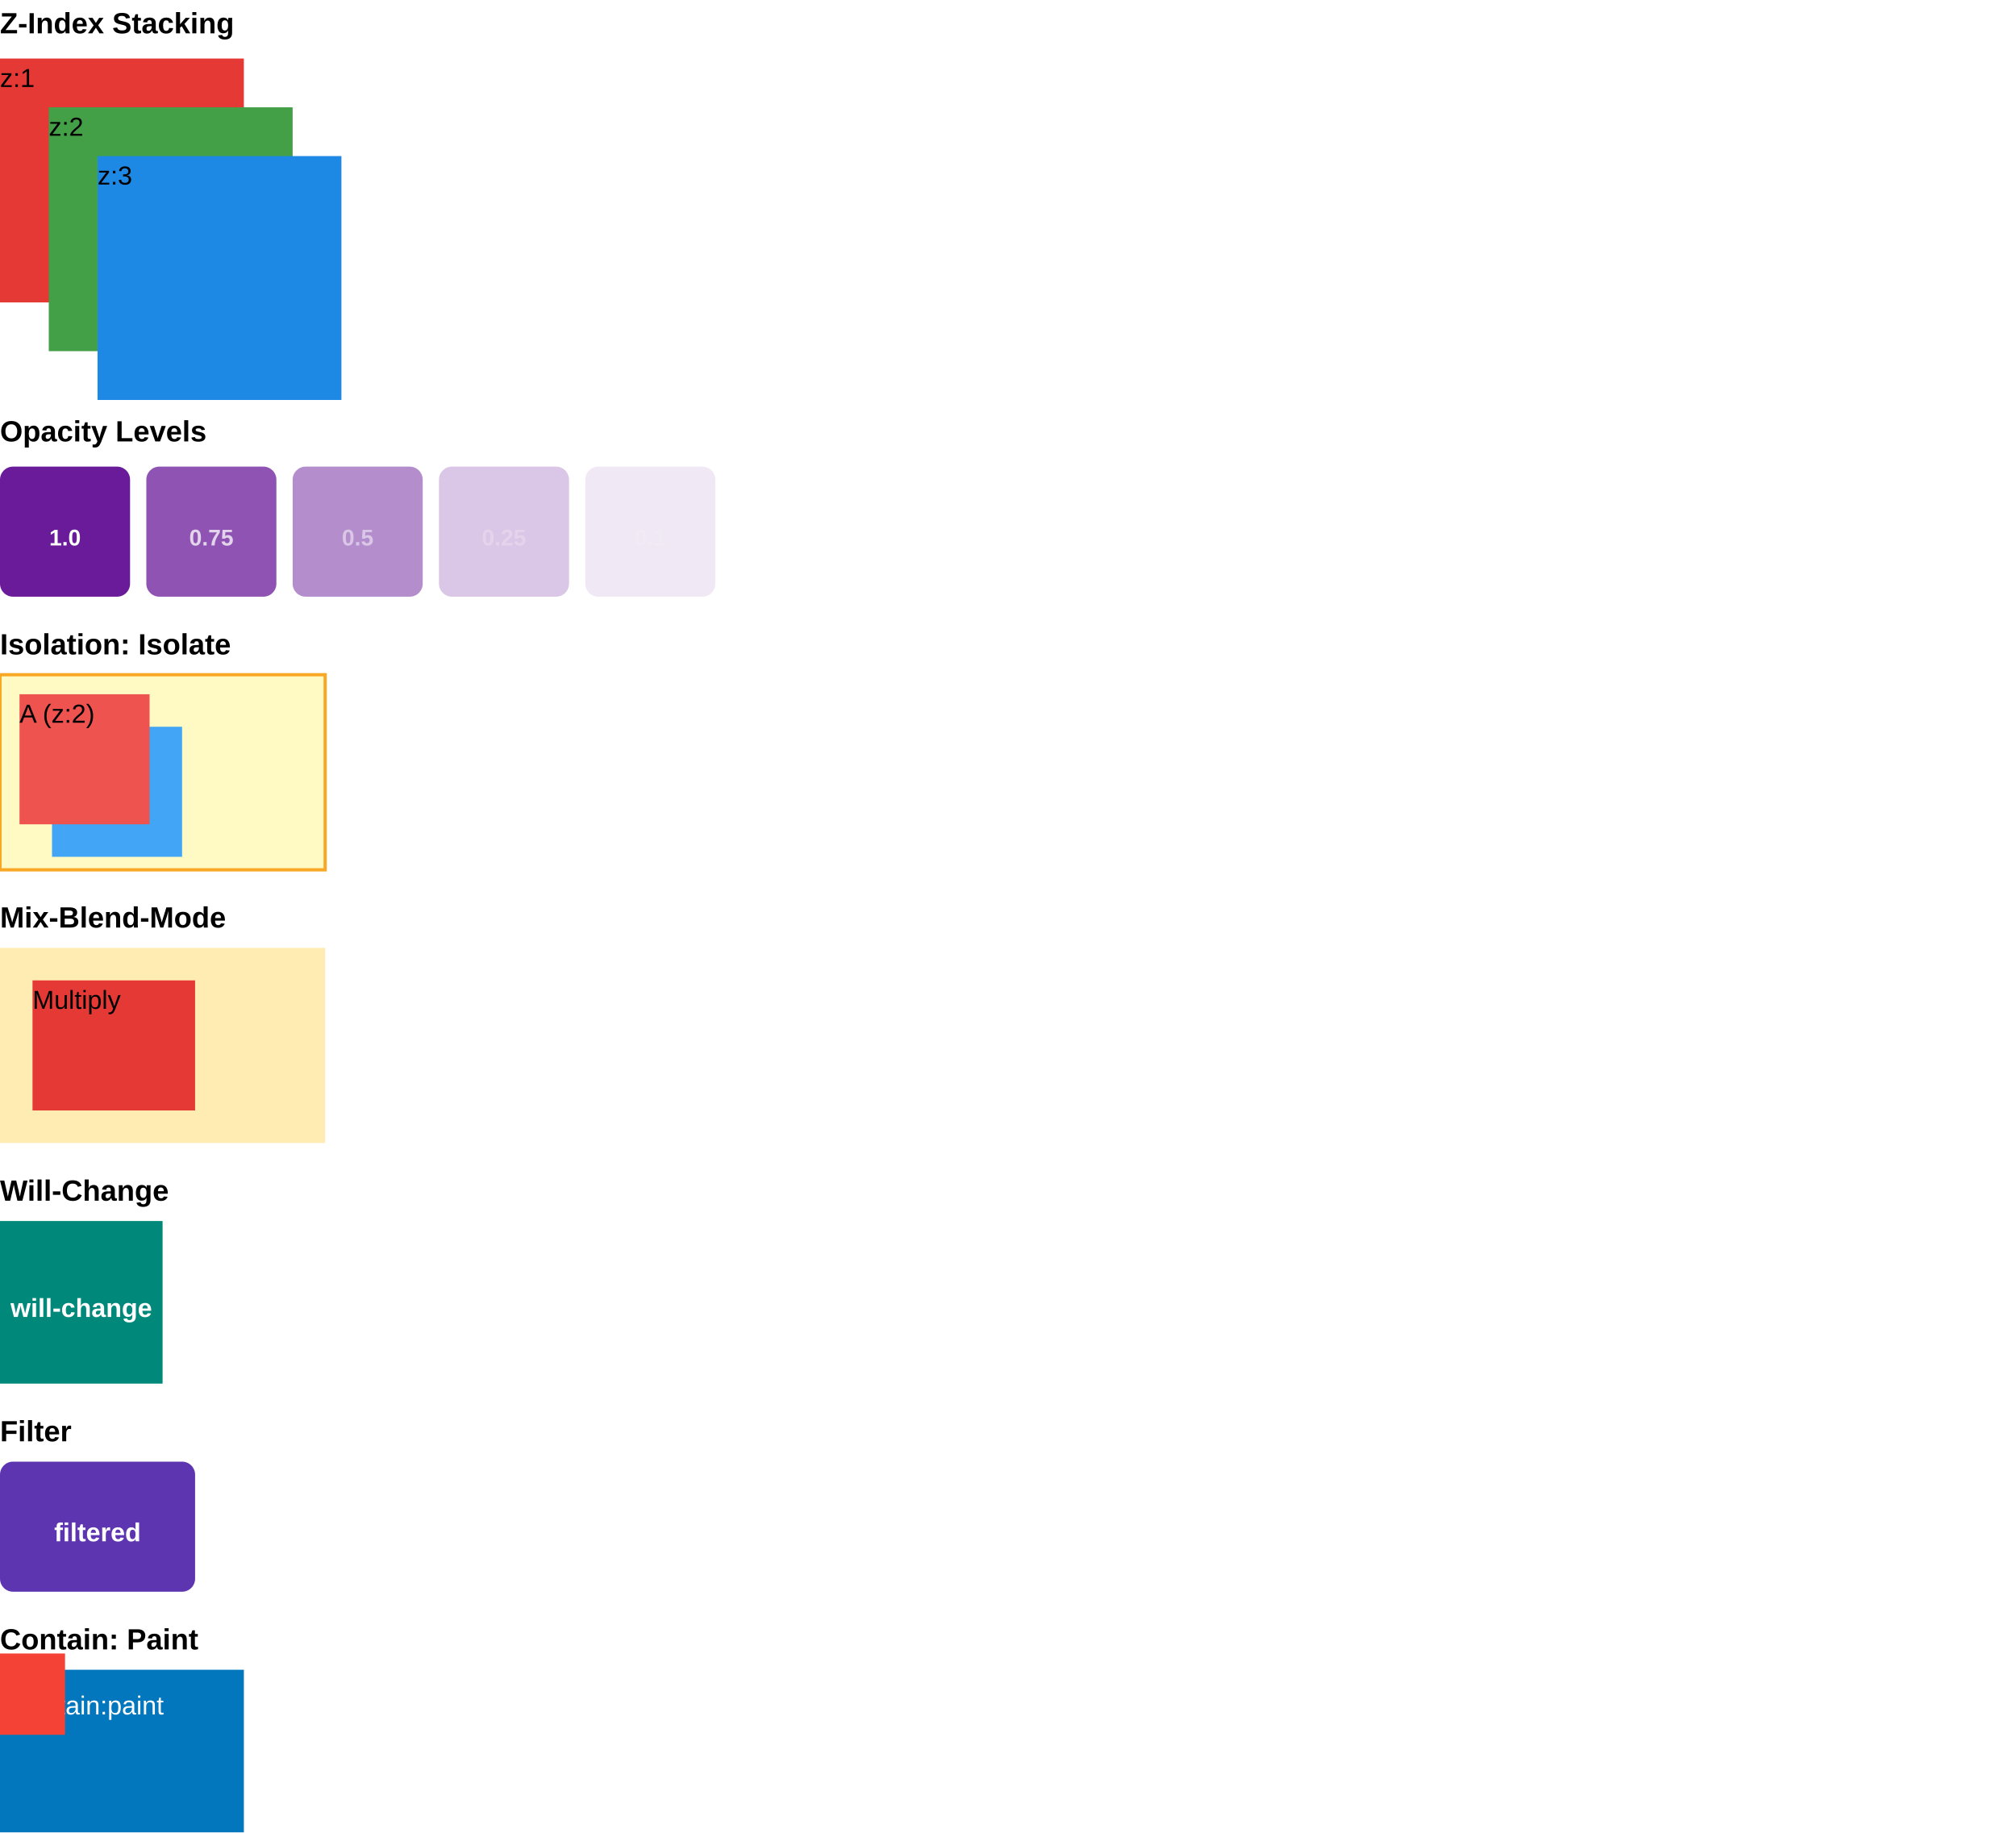
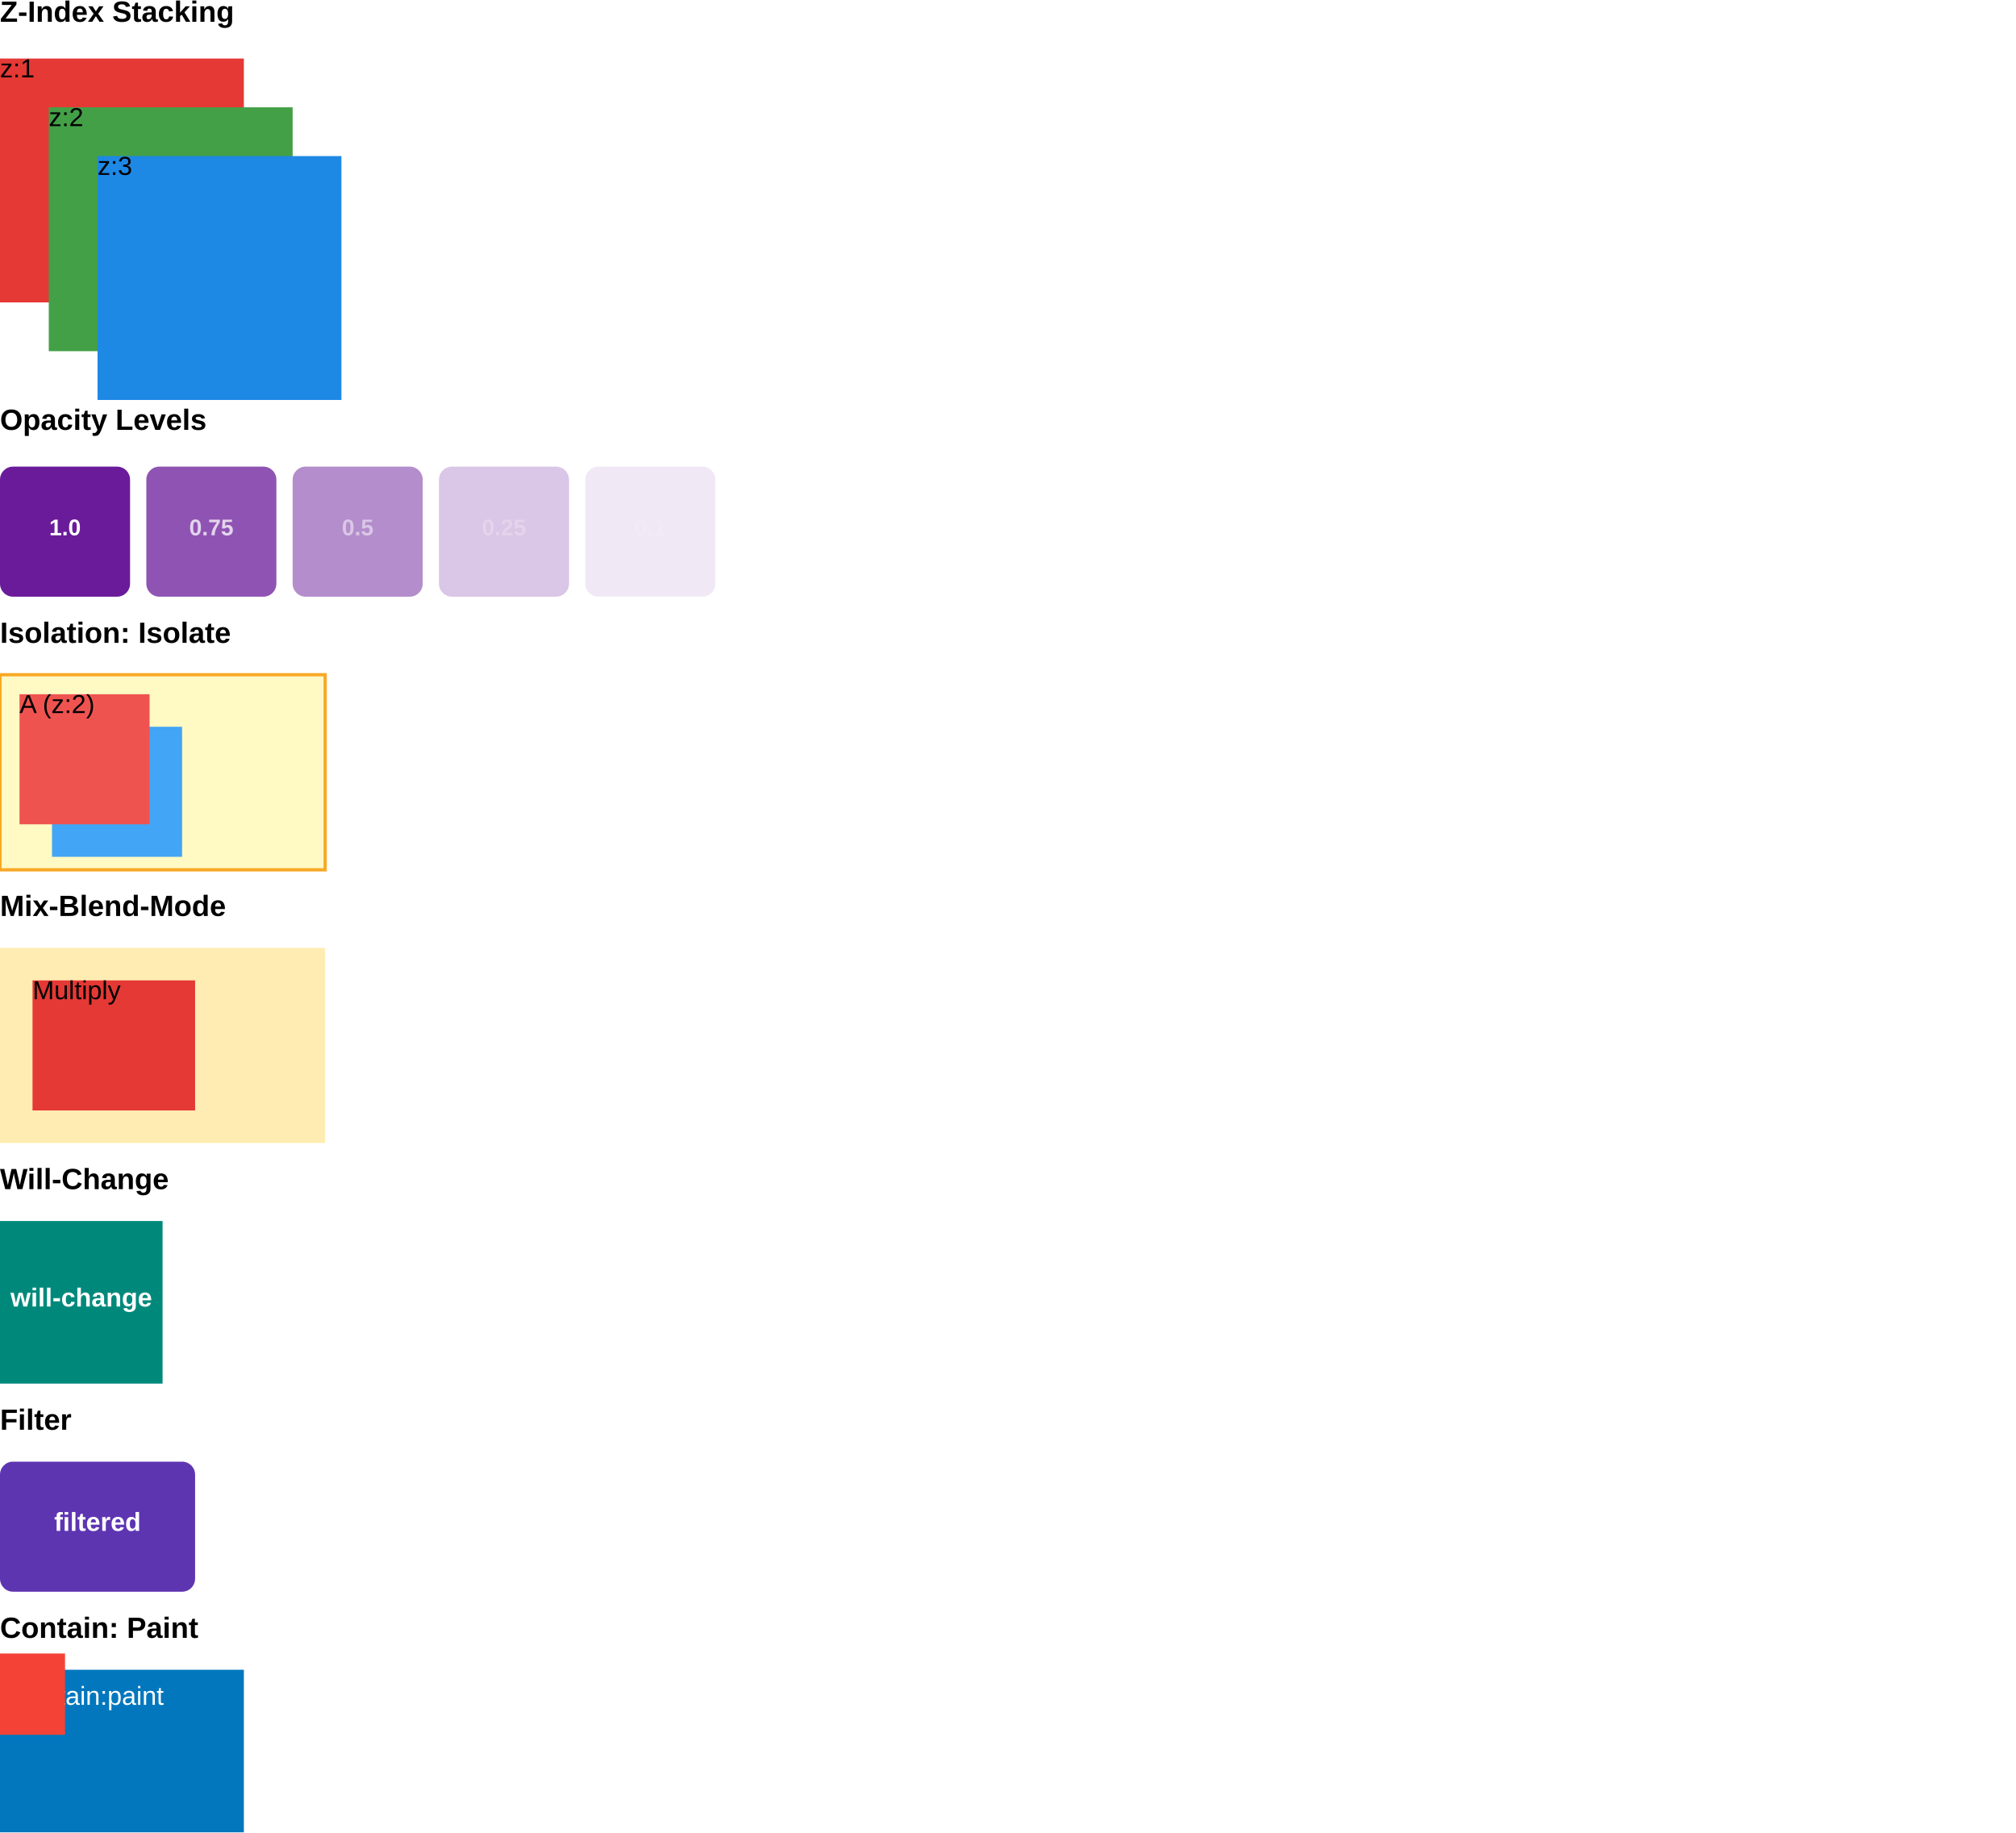
<svg xmlns="http://www.w3.org/2000/svg" width="1240" height="1127" viewBox="0 0 1240 1127">
  <path d="M0,0 L1240,0 L1240,1127 L0,1127 Z" fill="none" />
  <path d="M0,0 L1240,0 L1240,21 L0,21 Z" fill="none" />
-   <text x="0" y="20.5" fill="rgb(0, 0, 0)" font-weight="700" font-size="18px" font-family="Arial">Z-Index Stacking</text>
+   <text x="0" y="1.5" fill="rgb(0, 0, 0)" dominant-baseline="text-before-edge" font-weight="700" font-size="18px" font-family="Arial">Z-Index Stacking</text>
  <path d="M0,36 L300,36 L300,236 L0,236 Z" fill="none" />
  <path d="M0,36 L150,36 L150,186 L0,186 Z" fill="rgb(229, 57, 53)" />
-   <text x="0" y="53.5" fill="rgb(0, 0, 0)" font-size="16px" font-family="Arial">z:1</text>
+   <text x="0" y="37" fill="rgb(0, 0, 0)" dominant-baseline="text-before-edge" font-size="16px" font-family="Arial">z:1</text>
  <path d="M30,66 L180,66 L180,216 L30,216 Z" fill="rgb(67, 160, 71)" />
-   <text x="30" y="83.5" fill="rgb(0, 0, 0)" font-size="16px" font-family="Arial">z:2</text>
+   <text x="30" y="67" fill="rgb(0, 0, 0)" dominant-baseline="text-before-edge" font-size="16px" font-family="Arial">z:2</text>
  <path d="M60,96 L210,96 L210,246 L60,246 Z" fill="rgb(30, 136, 229)" />
-   <text x="60" y="113.5" fill="rgb(0, 0, 0)" font-size="16px" font-family="Arial">z:3</text>
+   <text x="60" y="97" fill="rgb(0, 0, 0)" dominant-baseline="text-before-edge" font-size="16px" font-family="Arial">z:3</text>
  <path d="M0,251 L1240,251 L1240,272 L0,272 Z" fill="none" />
-   <text x="0" y="271.5" fill="rgb(0, 0, 0)" font-weight="700" font-size="18px" font-family="Arial">Opacity Levels</text>
+   <text x="0" y="252.5" fill="rgb(0, 0, 0)" dominant-baseline="text-before-edge" font-weight="700" font-size="18px" font-family="Arial">Opacity Levels</text>
  <path d="M0,287 L1240,287 L1240,367 L0,367 Z" fill="none" />
  <rect x="0" y="287" width="80" height="80" rx="8" ry="8" fill="rgb(106, 27, 154)" />
-   <text x="30.27" y="335.5" fill="rgb(255, 255, 255)" font-weight="700" font-size="14px" font-family="Arial">1.0</text>
+   <text x="30.27" y="320" fill="rgb(255, 255, 255)" dominant-baseline="text-before-edge" font-weight="700" font-size="14px" font-family="Arial">1.0</text>
  <rect x="90" y="287" width="80" height="80" rx="8" ry="8" fill="rgb(106, 27, 154)" opacity="0.75" />
-   <text x="116.38" y="335.5" fill="rgb(255, 255, 255)" font-weight="700" font-size="14px" font-family="Arial" opacity="0.75">0.75</text>
+   <text x="116.38" y="320" fill="rgb(255, 255, 255)" dominant-baseline="text-before-edge" font-weight="700" font-size="14px" font-family="Arial" opacity="0.75">0.75</text>
  <rect x="180" y="287" width="80" height="80" rx="8" ry="8" fill="rgb(106, 27, 154)" opacity="0.5" />
-   <text x="210.27" y="335.5" fill="rgb(255, 255, 255)" font-weight="700" font-size="14px" font-family="Arial" opacity="0.5">0.5</text>
+   <text x="210.27" y="320" fill="rgb(255, 255, 255)" dominant-baseline="text-before-edge" font-weight="700" font-size="14px" font-family="Arial" opacity="0.5">0.5</text>
  <rect x="270" y="287" width="80" height="80" rx="8" ry="8" fill="rgb(106, 27, 154)" opacity="0.25" />
-   <text x="296.38" y="335.5" fill="rgb(255, 255, 255)" font-weight="700" font-size="14px" font-family="Arial" opacity="0.25">0.25</text>
+   <text x="296.38" y="320" fill="rgb(255, 255, 255)" dominant-baseline="text-before-edge" font-weight="700" font-size="14px" font-family="Arial" opacity="0.25">0.25</text>
  <rect x="360" y="287" width="80" height="80" rx="8" ry="8" fill="rgb(106, 27, 154)" opacity="0.1" />
-   <text x="390.27" y="335.5" fill="rgb(255, 255, 255)" font-weight="700" font-size="14px" font-family="Arial" opacity="0.1">0.1</text>
+   <text x="390.27" y="320" fill="rgb(255, 255, 255)" dominant-baseline="text-before-edge" font-weight="700" font-size="14px" font-family="Arial" opacity="0.1">0.1</text>
  <path d="M0,382 L1240,382 L1240,403 L0,403 Z" fill="none" />
-   <text x="0" y="402.5" fill="rgb(0, 0, 0)" font-weight="700" font-size="18px" font-family="Arial">Isolation: Isolate</text>
+   <text x="0" y="383.5" fill="rgb(0, 0, 0)" dominant-baseline="text-before-edge" font-weight="700" font-size="18px" font-family="Arial">Isolation: Isolate</text>
  <path d="M0,415 L200,415 L200,535 L0,535 Z" fill="rgb(255, 249, 196)" stroke="rgb(249, 168, 37)" stroke-width="2" />
  <path d="M32,447 L112,447 L112,527 L32,527 Z" fill="rgb(66, 165, 245)" />
-   <text x="32" y="464.5" fill="rgb(0, 0, 0)" font-size="16px" font-family="Arial">B (z:1)</text>
+   <text x="32" y="448" fill="rgb(0, 0, 0)" dominant-baseline="text-before-edge" font-size="16px" font-family="Arial">B (z:1)</text>
  <path d="M12,427 L92,427 L92,507 L12,507 Z" fill="rgb(239, 83, 80)" />
-   <text x="12" y="444.5" fill="rgb(0, 0, 0)" font-size="16px" font-family="Arial">A (z:2)</text>
+   <text x="12" y="428" fill="rgb(0, 0, 0)" dominant-baseline="text-before-edge" font-size="16px" font-family="Arial">A (z:2)</text>
  <path d="M0,550 L1240,550 L1240,571 L0,571 Z" fill="none" />
-   <text x="0" y="570.5" fill="rgb(0, 0, 0)" font-weight="700" font-size="18px" font-family="Arial">Mix-Blend-Mode</text>
+   <text x="0" y="551.5" fill="rgb(0, 0, 0)" dominant-baseline="text-before-edge" font-weight="700" font-size="18px" font-family="Arial">Mix-Blend-Mode</text>
  <path d="M0,583 L200,583 L200,703 L0,703 Z" fill="rgb(255, 236, 179)" />
  <path d="M20,603 L120,603 L120,683 L20,683 Z" fill="rgb(229, 57, 53)" />
-   <text x="20" y="620.5" fill="rgb(0, 0, 0)" font-size="16px" font-family="Arial">Multiply</text>
+   <text x="20" y="604" fill="rgb(0, 0, 0)" dominant-baseline="text-before-edge" font-size="16px" font-family="Arial">Multiply</text>
  <path d="M0,718 L1240,718 L1240,739 L0,739 Z" fill="none" />
-   <text x="0" y="738.5" fill="rgb(0, 0, 0)" font-weight="700" font-size="18px" font-family="Arial">Will-Change</text>
+   <text x="0" y="719.5" fill="rgb(0, 0, 0)" dominant-baseline="text-before-edge" font-weight="700" font-size="18px" font-family="Arial">Will-Change</text>
  <path d="M0,751 L100,751 L100,851 L0,851 Z" fill="rgb(0, 137, 123)" />
-   <text x="6.43" y="810" fill="rgb(255, 255, 255)" font-weight="700" font-size="16px" font-family="Arial">will-change</text>
+   <text x="6.43" y="793" fill="rgb(255, 255, 255)" dominant-baseline="text-before-edge" font-weight="700" font-size="16px" font-family="Arial">will-change</text>
  <path d="M0,866 L1240,866 L1240,887 L0,887 Z" fill="none" />
-   <text x="0" y="886.5" fill="rgb(0, 0, 0)" font-weight="700" font-size="18px" font-family="Arial">Filter</text>
+   <text x="0" y="867.5" fill="rgb(0, 0, 0)" dominant-baseline="text-before-edge" font-weight="700" font-size="18px" font-family="Arial">Filter</text>
  <rect x="0" y="899" width="120" height="80" rx="8" ry="8" fill="rgb(94, 53, 177)" />
-   <text x="33.32" y="948" fill="rgb(255, 255, 255)" font-weight="700" font-size="16px" font-family="Arial">filtered</text>
+   <text x="33.32" y="931" fill="rgb(255, 255, 255)" dominant-baseline="text-before-edge" font-weight="700" font-size="16px" font-family="Arial">filtered</text>
  <path d="M0,994 L1240,994 L1240,1015 L0,1015 Z" fill="none" />
-   <text x="0" y="1014.5" fill="rgb(0, 0, 0)" font-weight="700" font-size="18px" font-family="Arial">Contain: Paint</text>
+   <text x="0" y="995.5" fill="rgb(0, 0, 0)" dominant-baseline="text-before-edge" font-weight="700" font-size="18px" font-family="Arial">Contain: Paint</text>
  <path d="M0,1027 L150,1027 L150,1127 L0,1127 Z" fill="rgb(2, 119, 189)" />
-   <text x="10" y="1054.5" fill="rgb(255, 255, 255)" font-size="16px" font-family="Arial">contain:paint</text>
+   <text x="10" y="1038" fill="rgb(255, 255, 255)" dominant-baseline="text-before-edge" font-size="16px" font-family="Arial">contain:paint</text>
  <path d="M-10,1017 L40,1017 L40,1067 L-10,1067 Z" fill="rgb(244, 67, 54)" />
</svg>
